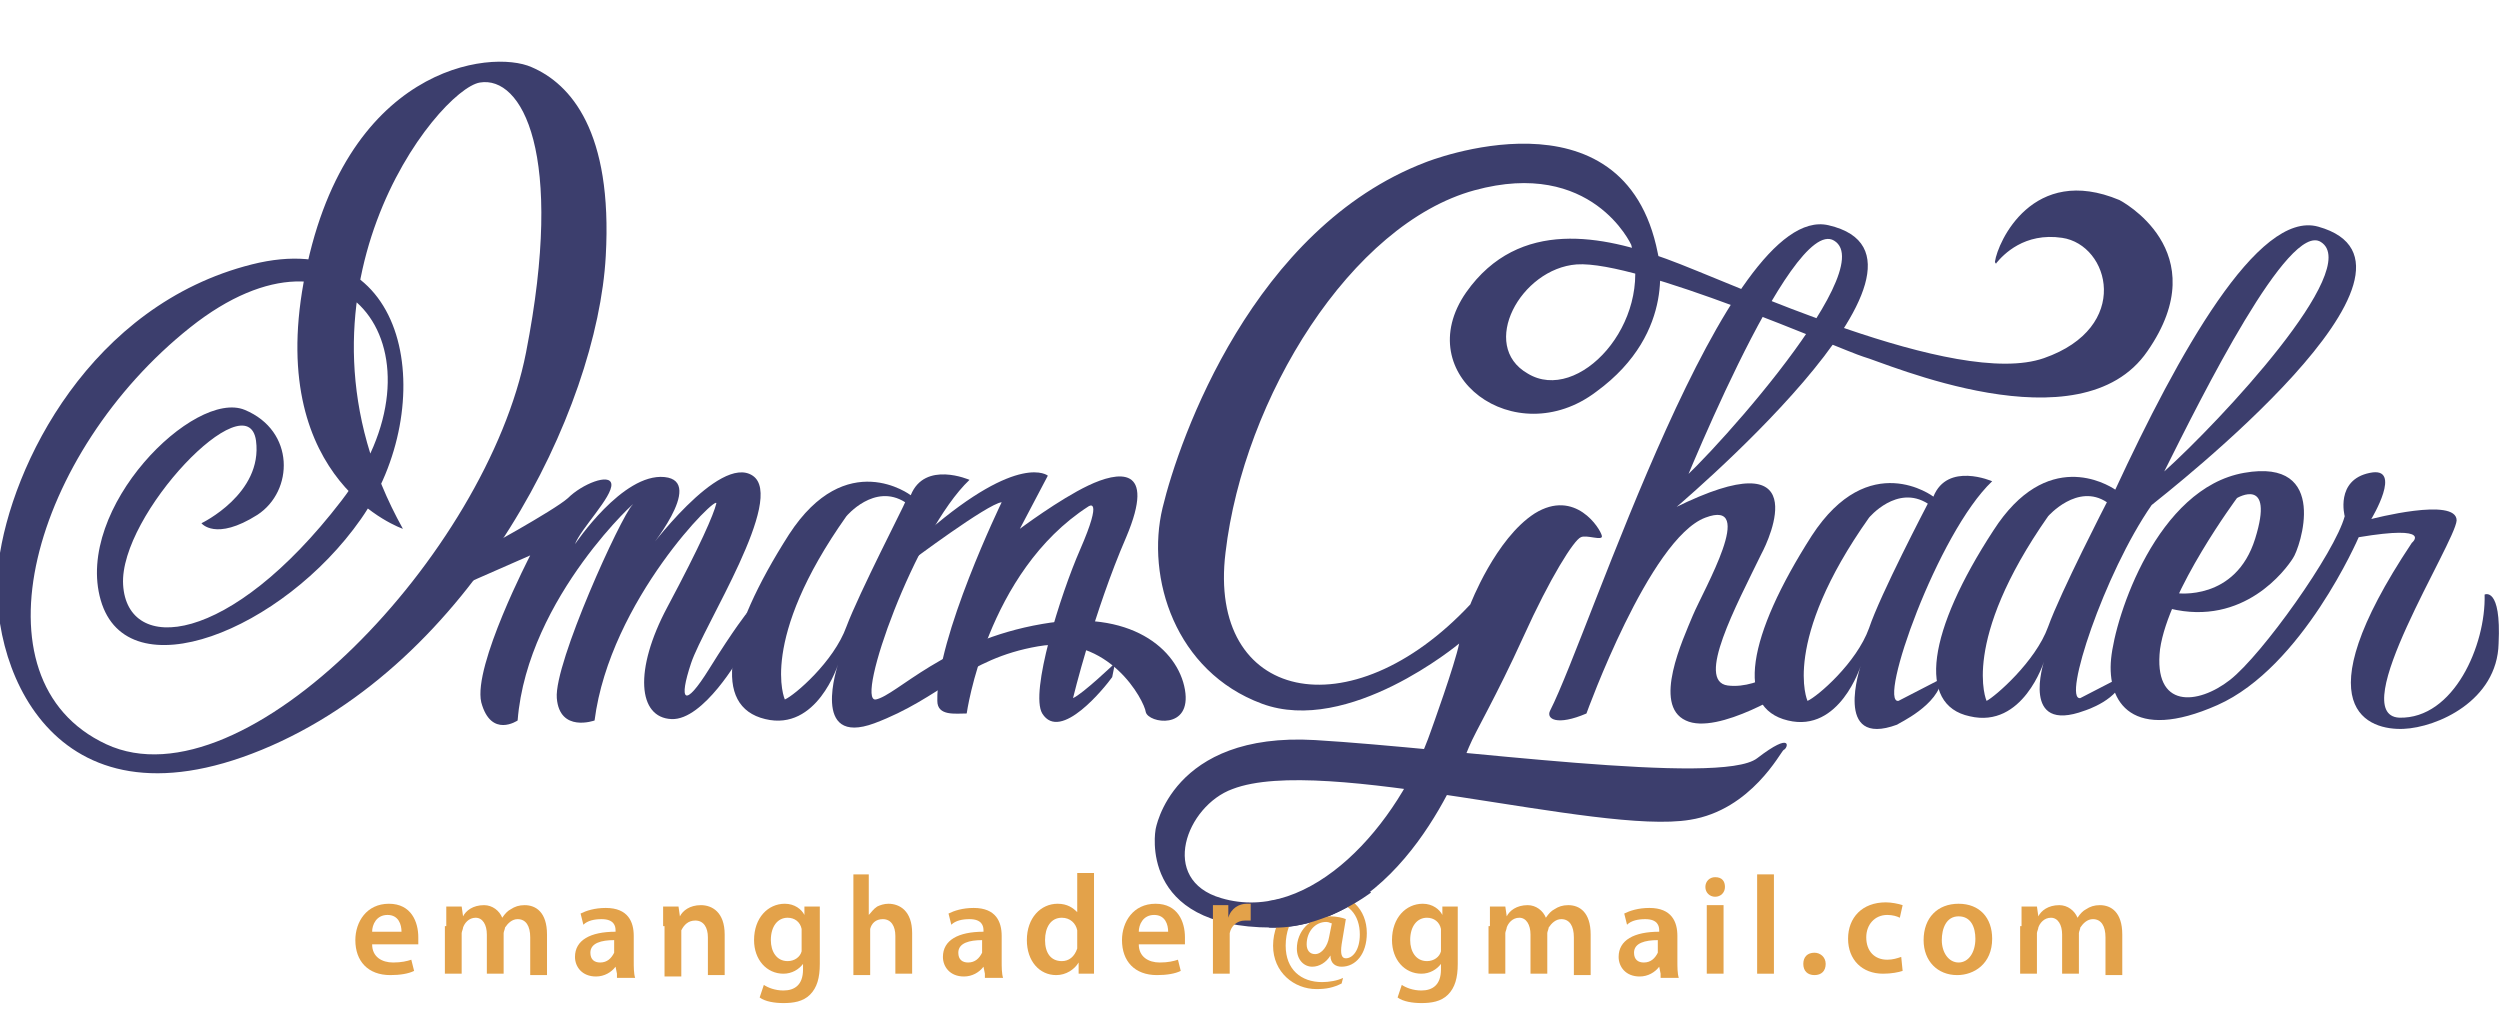
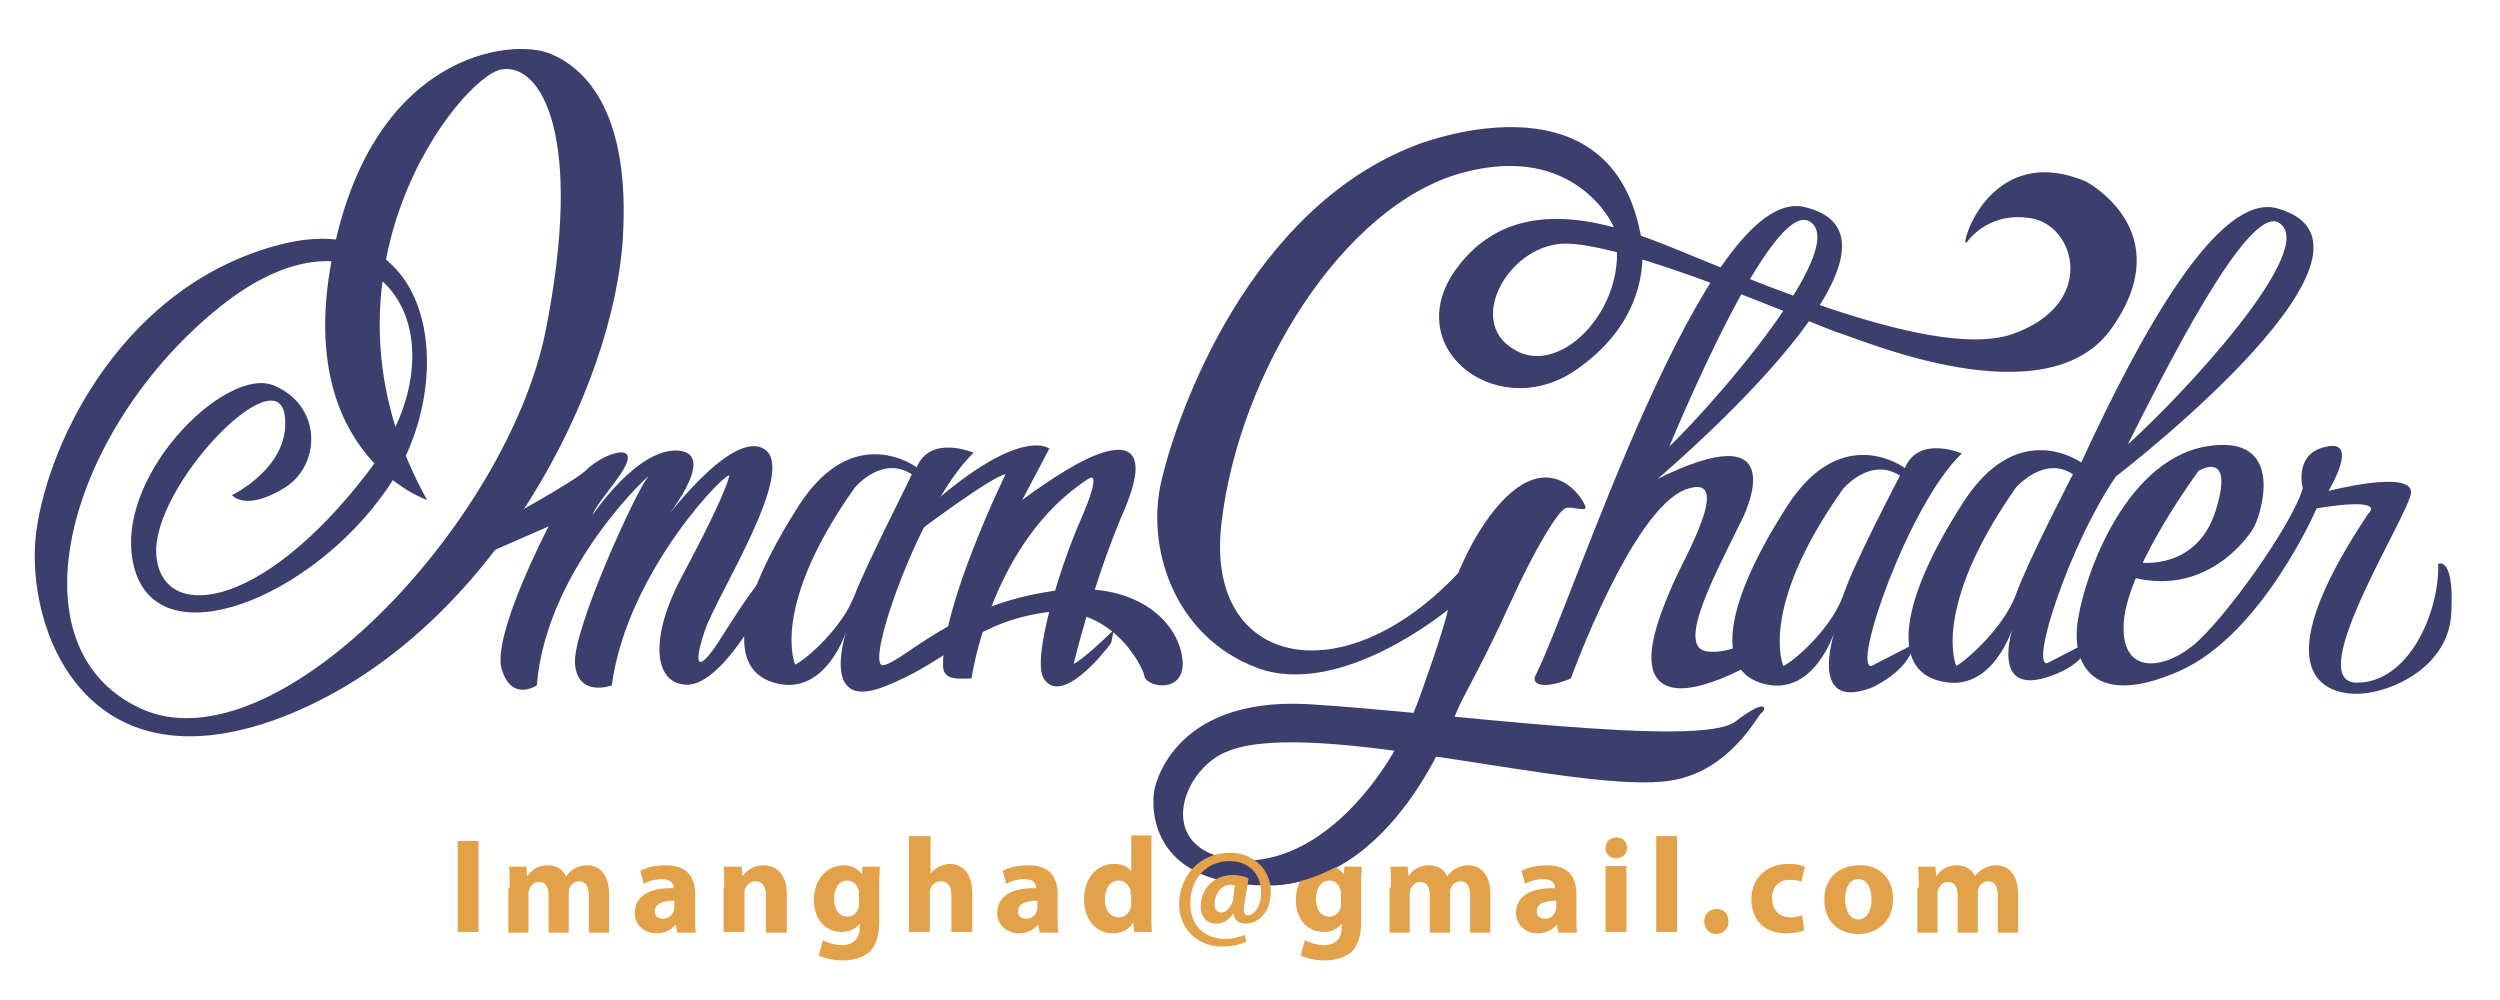
- <svg xmlns="http://www.w3.org/2000/svg" version="1.1" id="Layer_1" x="0px" y="0px" viewBox="19.7 71 178.7 74" enable-background="new 19.7 71 178.7 74" xml:space="preserve">
+ <svg xmlns="http://www.w3.org/2000/svg" version="1.1" id="Layer_1" x="0px" y="0px" viewBox="0 0 360 144" enable-background="new 0 0 360 144" xml:space="preserve">
  <g>
-     <path fill="#3C3E6D" d="M53.8,110.5c0,0,5.5-3,6.5-3.9c1-1,3-1.8,3.1-1c0.1,0.9-2.2,3.2-2.6,4.3c0,0,3.4-5.1,6.4-4.8   c3,0.3-1.3,5.4-1.3,5.4s5.2-7.1,7.6-5.5s-3.5,10.7-4.4,13.4s-0.5,3.3,1.3,0.4s2.7-4,2.7-4l-0.5,3.1c0,0-2.6,4.6-4.9,4.5   c-2.4-0.1-2.7-3.5-0.3-8c2.4-4.5,3.3-6.6,3.5-7.4c0.2-0.8-7.6,6.9-8.7,15.5c0,0-2.5,0.9-2.7-1.6s4.6-13,5.4-13.8   c0.8-0.8-7.5,6.5-8.2,15.4c0,0-1.9,1.3-2.6-1.3c-0.6-2.6,3.5-10.5,3.5-10.5l-4.1,1.8L53.8,110.5z" />
-     <path fill="#3C3E6D" d="M104.4,120.3c-0.5-2.9-3.9-5.8-10.2-4.7c-7,1.2-10.4,5.1-11.9,5.4c-1.5,0.2,2.8-12,6.7-15.7   c0,0-3.2-1.4-4.2,1.1c0,0-4.6-3.5-8.7,2.8c-4.6,7.2-5.5,12.3-1.7,13.2c3.7,0.9,5.2-3.9,5.2-3.9s-2,5.9,2.6,4.2   c4.8-1.8,6.5-4.6,11.7-5.5c5.1-0.9,7.6,3.9,7.7,4.7C101.8,122.7,104.9,123.2,104.4,120.3z M80.2,115.8c-0.9,2.5-3.7,4.9-4.4,5.2   c0,0-1.9-4.2,4.4-13.1c0,0,2-2.4,4.2-1C84.4,107,81.1,113.4,80.2,115.8z" />
-     <path fill="#3C3E6D" d="M158.5,119.5l-3.1,1.6c-1.5,0.2,2.8-12,6.7-15.7c0,0-3.2-1.4-4.2,1.1c0,0-4.6-3.5-8.7,2.8   c-4.6,7.2-5.5,12.3-1.7,13.2c3.7,0.9,5.2-3.9,5.2-3.9s-2,5.9,2.6,4.2C155.4,122.7,158.3,121.4,158.5,119.5z M153.3,115.9   c-0.9,2.5-3.7,4.9-4.4,5.2c0,0-1.9-4.2,4.4-13.1c0,0,2-2.4,4.2-1C157.4,107.2,154.1,113.5,153.3,115.9z" />
-     <path fill="#3C3E6D" d="M86,109c6.6-5.7,8.6-4,8.6-4l-2,3.8c0,0,2.8-2.1,4.9-3.1s4.9-1.5,2.7,3.7c-2.3,5.3-3.8,11.5-3.8,11.5   c0.7-0.3,3-2.5,3-2.5l-0.2,1c-0.5,0.7-3.7,4.7-5,2.6c-0.9-1.5,1.3-8.5,2.7-11.7c1.7-3.9,0.6-3.1,0.6-3.1   c-7.3,4.7-8.7,14.8-8.7,14.8c-0.8,0-2.1,0.2-2.1-0.9c-0.1-4.5,4.6-14.2,4.6-14.2c-1,0.1-6.6,4.3-6.6,4.3L86,109z" />
-     <path fill="#3C3E6D" d="M136.3,88.5c0,0-2.8-6.2-11.2-3.9c-8.8,2.4-16.5,14.8-17.8,25.9c-1.3,10.6,8.9,12.9,17.5,3.7   c0,0,1.8-4.7,4.6-6.5c2.9-1.8,4.7,1.1,4.8,1.6c0.1,0.4-1.1-0.1-1.5,0.1c-0.5,0.2-2.2,2.9-4.1,7.1c-2,4.4-3.4,6.7-3.9,7.9   c-0.4,0.9-4.7,12.9-14.1,12.9c-9.6,0-8.3-7-8.3-7s1.1-7,11.4-6.4c10.1,0.6,29,3.3,31.6,1.3s2.2-0.7,1.9-0.6c-0.2,0.1-2.3,4.3-6.7,5   c-6.6,1.1-26.2-4.7-32.7-2.2c-3.3,1.2-5.3,6.5-0.8,7.8c6.4,1.9,12.7-5.3,15-12c0,0,1.7-4.7,2-6.2c0,0-7.9,6.6-14.1,4.3   c-6.2-2.3-8.3-9-7.1-14c1.2-5,6.5-20,18.8-24.7c0,0,14.2-5.7,16.6,6.5c0,0,1.5,5.6-4.4,9.9c-5.8,4.4-13.4-1.2-9.3-7.1   c3.8-5.4,9.9-4,14.3-2.4c4.7,1.7,20.7,9.3,27,7.1c6.3-2.2,4.7-8.1,1.3-8.6c-2.7-0.4-4.2,1.2-4.7,1.8c0,0.1-0.1,0-0.1-0.1   c0.2-1.4,2.7-7,8.9-4.4c0,0,7,3.6,2,10.8c-4.8,7-18.8,0.8-20.3,0.4c-1.6-0.5-16.1-6.9-20.5-6.6c-4,0.3-7,5.8-3.5,7.8   C132.5,99.9,137.9,94.1,136.3,88.5z" />
-     <path fill="#3C3E6D" d="M48.5,108.8c0,0-9.7-3.3-7.1-17.6c2.8-15.5,13.4-16.7,16.3-15.4c2.8,1.2,5.8,4.6,5.3,13.5   c-0.6,11-9.5,29.1-24.6,35.3c-15.1,6.2-19.7-6.3-18.8-13.4c0.9-7,6.6-18.4,18.1-21.3s13.4,10.2,7.8,18.2s-16.7,12.4-18.6,5.8   s6.7-15.1,10.3-13.6s3.5,5.8,0.9,7.5c-3,1.9-4,0.6-4,0.6s4.4-2.1,3.9-5.9c-0.6-4.3-9.8,5.3-9.5,10.3s7.6,4.4,15.6-6   s0.4-21.3-10.8-12.4s-15.9,25.2-6,29.8s27.2-13.7,30-28S57,76.4,54,76.9S39.2,92.1,48.5,108.8z" />
-     <path fill="#3C3E6D" d="M139,107.7c0,0,21.8-18.2,11.4-20.6c-7.3-1.7-17,29-19.9,34.7c-0.3,0.6,0.5,1.1,2.6,0.2   c0,0,4.5-12.5,8.5-14c3.7-1.4-0.1,5.1-0.9,7c-0.7,1.7-2.9,6.4-0.5,7.5c2.3,1.1,7.6-2.3,7.6-2.3l0.3-2.1c0,0-2.5,2.2-4.9,1.9   c-2.3-0.3,0.6-5.7,2.4-9.4c0.6-1.1,3.9-8.3-6.2-3.3c0,0,8.3-21,11.4-19.1c3.5,2.1-10.3,17.1-11.7,17.8L139,107.7z" />
-     <path fill="#3C3E6D" d="M185.4,87.2c-4.3-1.2-10,9.1-14.5,18.8c-0.6-0.4-4.9-3-8.7,2.9c-4.7,7.2-5.5,12.5-1.7,13.3   c3.8,0.9,5.3-3.9,5.3-3.9s-1.7,5.2,2.9,3.5c0,0,2.6-0.8,2.8-2.5l-3.1,1.6c-1.3,0.2,1.7-8.9,5.1-13.8   C174.6,106.2,195.4,90,185.4,87.2z M185.6,88.3c3,1.9-7.2,12.8-11.2,16.4C177.1,99.3,183.3,86.8,185.6,88.3z M166.1,115.8   c-0.9,2.5-3.8,5-4.4,5.3c0,0-1.9-4.2,4.4-13.2c0,0,2.1-2.4,4.2-1C170.3,106.9,167,113.3,166.1,115.8z" />
-     <path fill="#3C3E6D" d="M175.3,113.4c0,0,4.2,0.6,5.6-3.9c1.4-4.5-1.3-2.9-1.3-2.9s-4.9,6.6-5.5,10.8c-0.5,4.3,2.7,4,5,2.2   c2.3-1.8,7.5-9.1,8.2-11.7c0,0-0.7-2.6,1.8-3.1c2.4-0.5,0.1,3.3,0.1,3.3s6.1-1.6,6.1,0.1c-0.1,1.6-8,13.9-4.1,14.1   c3.9,0.1,6.2-5.2,6.1-8.8c0,0,1.2-0.6,1,3.5c-0.1,4.1-4.4,6-6.8,6.1s-7.4-1.3,0.6-13.3c0,0,1.6-1.3-3.8-0.4c0,0-4,9.3-10.1,12   c-6.1,2.7-7.9-0.2-7.6-3.3c0.3-3.1,3.3-12.2,9.5-13.3s4,5.4,3.5,6.1c-0.5,0.8-3.5,4.9-8.8,3.6L175.3,113.4z" />
+     <path fill="#3C3E6D" d="M71.8,75.3c0,0,10.7-5.8,12.6-7.6c1.9-1.9,5.8-3.5,6-1.9c0.2,1.8-4.3,6.2-5.1,8.4c0,0,6.6-9.9,12.5-9.3   c5.8,0.6-2.5,10.5-2.5,10.5s10.1-13.8,14.8-10.7c4.7,3.1-6.8,20.8-8.6,26.1c-1.8,5.3-1,6.4,2.5,0.8s5.3-7.8,5.3-7.8l-1,6   c0,0-5.1,9-9.5,8.8c-4.7-0.2-5.3-6.8-0.6-15.6c4.7-8.8,6.4-12.8,6.8-14.4S90.3,82,88.1,98.7c0,0-4.9,1.8-5.3-3.1s9-25.3,10.5-26.9   s-14.6,12.6-16,30c0,0-3.7,2.5-5.1-2.5C71,91.1,79,75.8,79,75.8l-8,3.5L71.8,75.3z" />
+     <path fill="#3C3E6D" d="M170.2,94.4c-1-5.6-7.6-11.3-19.8-9.1c-13.6,2.3-20.2,9.9-23.2,10.5c-2.9,0.4,5.4-23.4,13-30.6   c0,0-6.2-2.7-8.2,2.1c0,0-9-6.8-16.9,5.4c-9,14-10.7,23.9-3.3,25.7c7.2,1.8,10.1-7.6,10.1-7.6S118,102.3,127,99   c9.3-3.5,12.6-9,22.8-10.7c9.9-1.8,14.8,7.6,15,9.1C165.2,99.1,171.2,100,170.2,94.4z M123.1,85.6c-1.8,4.9-7.2,9.5-8.6,10.1   c0,0-3.7-8.2,8.6-25.5c0,0,3.9-4.7,8.2-1.9C131.3,68.5,124.9,81,123.1,85.6z" />
+     <path fill="#3C3E6D" d="M275.5,92.8l-6,3.1c-2.9,0.4,5.4-23.4,13-30.6c0,0-6.2-2.7-8.2,2.1c0,0-9-6.8-16.9,5.4   c-9,14-10.7,23.9-3.3,25.7c7.2,1.8,10.1-7.6,10.1-7.6s-3.9,11.5,5.1,8.2C269.5,99.1,275.1,96.5,275.5,92.8z M265.4,85.8   c-1.8,4.9-7.2,9.5-8.6,10.1c0,0-3.7-8.2,8.6-25.5c0,0,3.9-4.7,8.2-1.9C273.4,68.9,266.9,81.2,265.4,85.8z" />
+     <path fill="#3C3E6D" d="M134.4,72.4c12.8-11.1,16.7-7.8,16.7-7.8l-3.9,7.4c0,0,5.4-4.1,9.5-6s9.5-2.9,5.3,7.2   c-4.5,10.3-7.4,22.4-7.4,22.4c1.4-0.6,5.8-4.9,5.8-4.9l-0.4,1.9c-1,1.4-7.2,9.1-9.7,5.1c-1.8-2.9,2.5-16.5,5.3-22.8   c3.3-7.6,1.2-6,1.2-6c-14.2,9.1-16.9,28.8-16.9,28.8c-1.6,0-4.1,0.4-4.1-1.8c-0.2-8.8,9-27.6,9-27.6c-1.9,0.2-12.8,8.4-12.8,8.4   L134.4,72.4z" />
+     <path fill="#3C3E6D" d="M232.3,32.5c0,0-5.4-12.1-21.8-7.6c-17.1,4.7-32.1,28.8-34.6,50.4c-2.5,20.6,17.3,25.1,34.1,7.2   c0,0,3.5-9.1,9-12.6c5.6-3.5,9.1,2.1,9.3,3.1c0.2,0.8-2.1-0.2-2.9,0.2c-1,0.4-4.3,5.6-8,13.8c-3.9,8.6-6.6,13-7.6,15.4   c-0.8,1.8-9.1,25.1-27.4,25.1c-18.7,0-16.2-13.6-16.2-13.6s2.1-13.6,22.2-12.5c19.7,1.2,56.4,6.4,61.5,2.5c5.1-3.9,4.3-1.4,3.7-1.2   c-0.4,0.2-4.5,8.4-13,9.7c-12.8,2.1-51-9.1-63.6-4.3c-6.4,2.3-10.3,12.6-1.6,15.2c12.5,3.7,24.7-10.3,29.2-23.4   c0,0,3.3-9.1,3.9-12.1c0,0-15.4,12.8-27.4,8.4C169,91.7,164.9,78.7,167.3,69c2.3-9.7,12.6-38.9,36.6-48.1c0,0,27.6-11.1,32.3,12.6   c0,0,2.9,10.9-8.6,19.3c-11.3,8.6-26.1-2.3-18.1-13.8c7.4-10.5,19.3-7.8,27.8-4.7c9.1,3.3,40.3,18.1,52.5,13.8   c12.3-4.3,9.1-15.8,2.5-16.7c-5.3-0.8-8.2,2.3-9.1,3.5c0,0.2-0.2,0-0.2-0.2c0.4-2.7,5.3-13.6,17.3-8.6c0,0,13.6,7,3.9,21   c-9.3,13.6-36.6,1.6-39.5,0.8c-3.1-1-31.3-13.4-39.9-12.8c-7.8,0.6-13.6,11.3-6.8,15.2C224.9,54.7,235.4,43.4,232.3,32.5z" />
+     <path fill="#3C3E6D" d="M61.5,72c0,0-18.9-6.4-13.8-34.2c5.4-30.2,26.1-32.5,31.7-30c5.4,2.3,11.3,9,10.3,26.3   c-1.2,21.4-18.5,56.6-47.9,68.7c-29.4,12-38.3-12.3-36.6-26.1C7,63.1,18.1,40.9,40.4,35.2S66.5,55,55.6,70.6S23.1,94.8,19.4,82   s13-29.4,20-26.5s6.8,11.3,1.8,14.6c-5.8,3.7-7.8,1.2-7.8,1.2S42,67.2,41,59.8c-1.2-8.4-19.1,10.3-18.5,20s14.8,8.6,30.4-11.7   s0.8-41.4-21-24.1s-31,49-11.7,58s52.9-26.7,58.4-54.5S78,9,72.2,10S43.4,39.5,61.5,72z" />
+     <path fill="#3C3E6D" d="M237.6,69.9c0,0,42.4-35.4,22.2-40.1c-14.2-3.3-33.1,56.4-38.7,67.5c-0.6,1.2,1,2.1,5.1,0.4   c0,0,8.8-24.3,16.5-27.2c7.2-2.7-0.2,9.9-1.8,13.6c-1.4,3.3-5.6,12.5-1,14.6c4.5,2.1,14.8-4.5,14.8-4.5l0.6-4.1   c0,0-4.9,4.3-9.5,3.7c-4.5-0.6,1.2-11.1,4.7-18.3c1.2-2.1,7.6-16.2-12.1-6.4c0,0,16.2-40.9,22.2-37.2c6.8,4.1-20,33.3-22.8,34.6   L237.6,69.9z" />
+     <path fill="#3C3E6D" d="M327.9,30c-8.4-2.3-19.5,17.7-28.2,36.6c-1.2-0.8-9.5-5.8-16.9,5.6c-9.1,14-10.7,24.3-3.3,25.9   c7.4,1.8,10.3-7.6,10.3-7.6s-3.3,10.1,5.6,6.8c0,0,5.1-1.6,5.4-4.9l-6,3.1c-2.5,0.4,3.3-17.3,9.9-26.9   C306.8,67,347.3,35.4,327.9,30z M328.2,32.1c5.8,3.7-14,24.9-21.8,31.9C311.7,53.5,323.8,29.2,328.2,32.1z M290.3,85.6   c-1.8,4.9-7.4,9.7-8.6,10.3c0,0-3.7-8.2,8.6-25.7c0,0,4.1-4.7,8.2-1.9C298.5,68.3,292,80.8,290.3,85.6z" />
+     <path fill="#3C3E6D" d="M308.2,81c0,0,8.2,1.2,10.9-7.6c2.7-8.8-2.5-5.6-2.5-5.6s-9.5,12.8-10.7,21c-1,8.4,5.3,7.8,9.7,4.3   c4.5-3.5,14.6-17.7,16-22.8c0,0-1.4-5.1,3.5-6c4.7-1,0.2,6.4,0.2,6.4s11.9-3.1,11.9,0.2c-0.2,3.1-15.6,27-8,27.4   c7.6,0.2,12.1-10.1,11.9-17.1c0,0,2.3-1.2,1.9,6.8c-0.2,8-8.6,11.7-13.2,11.9c-4.7,0.2-14.4-2.5,1.2-25.9c0,0,3.1-2.5-7.4-0.8   c0,0-7.8,18.1-19.7,23.4c-11.9,5.3-15.4-0.4-14.8-6.4s6.4-23.7,18.5-25.9c12.1-2.1,7.8,10.5,6.8,11.9c-1,1.6-6.8,9.5-17.1,7   L308.2,81z" />
  </g>
-   <g>
-     <path fill="#E3A24A" d="M46.3,138.5c0,0.9,0.7,1.3,1.5,1.3c0.6,0,1-0.1,1.3-0.2l0.2,0.8c-0.4,0.2-1,0.3-1.7,0.3   c-1.6,0-2.5-1-2.5-2.5c0-1.3,0.8-2.6,2.4-2.6c1.6,0,2.1,1.3,2.1,2.4c0,0.2,0,0.4,0,0.5H46.3z M48.4,137.6c0-0.5-0.2-1.2-1-1.2   c-0.8,0-1.1,0.7-1.1,1.2H48.4z" />
-     <path fill="#E3A24A" d="M51.6,137.2c0-0.6,0-1,0-1.4h1.1l0.1,0.7h0c0.2-0.4,0.7-0.8,1.5-0.8c0.6,0,1.1,0.4,1.3,0.9h0   c0.2-0.3,0.4-0.5,0.6-0.6c0.3-0.2,0.6-0.3,1-0.3c0.8,0,1.6,0.5,1.6,2.1v2.9h-1.2v-2.7c0-0.8-0.3-1.3-0.9-1.3   c-0.4,0-0.7,0.3-0.9,0.6c0,0.1-0.1,0.3-0.1,0.4v2.9h-1.2v-2.8c0-0.7-0.3-1.2-0.8-1.2c-0.5,0-0.8,0.4-0.9,0.7c0,0.1-0.1,0.3-0.1,0.4   v2.9h-1.2V137.2z" />
-     <path fill="#E3A24A" d="M63.8,140.6l-0.1-0.5h0c-0.3,0.4-0.8,0.7-1.4,0.7c-1,0-1.5-0.7-1.5-1.4c0-1.2,1.1-1.8,2.9-1.8v-0.1   c0-0.3-0.1-0.8-1-0.8c-0.5,0-1,0.1-1.3,0.4l-0.2-0.8c0.4-0.2,1-0.4,1.8-0.4c1.6,0,2,1,2,2v1.8c0,0.4,0,0.9,0.1,1.2H63.8z    M63.6,138.2c-0.9,0-1.7,0.2-1.7,0.9c0,0.5,0.3,0.7,0.7,0.7c0.5,0,0.8-0.3,1-0.7c0-0.1,0-0.2,0-0.3V138.2z" />
-     <path fill="#E3A24A" d="M67.1,137.2c0-0.6,0-1,0-1.4h1.1l0.1,0.7h0c0.2-0.4,0.7-0.8,1.5-0.8c0.8,0,1.7,0.5,1.7,2.1v2.9h-1.2v-2.7   c0-0.7-0.3-1.2-0.9-1.2c-0.5,0-0.8,0.3-1,0.7c0,0.1,0,0.3,0,0.4v2.9h-1.2V137.2z" />
-     <path fill="#E3A24A" d="M78.3,135.7c0,0.3,0,0.7,0,1.4v2.8c0,1-0.2,1.7-0.7,2.2c-0.5,0.5-1.2,0.6-1.9,0.6c-0.6,0-1.3-0.1-1.7-0.4   l0.3-0.9c0.3,0.2,0.8,0.4,1.4,0.4c0.8,0,1.4-0.4,1.4-1.5v-0.4h0c-0.3,0.4-0.8,0.7-1.4,0.7c-1.2,0-2.1-1-2.1-2.4   c0-1.6,1-2.6,2.2-2.6c0.7,0,1.2,0.4,1.4,0.8h0l0-0.6H78.3z M77,137.7c0-0.1,0-0.2,0-0.3c-0.1-0.5-0.5-0.8-1-0.8   c-0.7,0-1.2,0.6-1.2,1.6c0,0.8,0.4,1.5,1.2,1.5c0.5,0,0.9-0.3,1-0.7c0-0.1,0-0.3,0-0.4V137.7z" />
-     <path fill="#E3A24A" d="M80.6,133.5h1.2v2.9h0c0.2-0.2,0.3-0.4,0.6-0.6c0.2-0.1,0.5-0.2,0.8-0.2c0.8,0,1.7,0.5,1.7,2.1v2.9h-1.2   v-2.7c0-0.7-0.3-1.2-0.9-1.2c-0.5,0-0.8,0.3-0.9,0.7c0,0.1,0,0.2,0,0.4v2.9h-1.2V133.5z" />
-     <path fill="#E3A24A" d="M90.1,140.6l-0.1-0.5h0c-0.3,0.4-0.8,0.7-1.4,0.7c-1,0-1.5-0.7-1.5-1.4c0-1.2,1.1-1.8,2.9-1.8v-0.1   c0-0.3-0.1-0.8-1-0.8c-0.5,0-1,0.1-1.3,0.4l-0.2-0.8c0.4-0.2,1-0.4,1.8-0.4c1.6,0,2,1,2,2v1.8c0,0.4,0,0.9,0.1,1.2H90.1z    M89.9,138.2c-0.9,0-1.7,0.2-1.7,0.9c0,0.5,0.3,0.7,0.7,0.7c0.5,0,0.8-0.3,1-0.7c0-0.1,0-0.2,0-0.3V138.2z" />
-     <path fill="#E3A24A" d="M97.9,133.5v5.7c0,0.5,0,1,0,1.4h-1.1l0-0.8h0c-0.3,0.5-0.9,0.9-1.6,0.9c-1.2,0-2.1-1-2.1-2.5   c0-1.6,1-2.6,2.2-2.6c0.7,0,1.1,0.3,1.4,0.6h0v-2.8H97.9z M96.7,137.8c0-0.1,0-0.2,0-0.3c-0.1-0.5-0.5-0.9-1.1-0.9   c-0.8,0-1.2,0.7-1.2,1.6c0,0.9,0.4,1.5,1.2,1.5c0.5,0,0.9-0.3,1.1-0.9c0-0.1,0-0.2,0-0.4V137.8z" />
-     <path fill="#E3A24A" d="M101.1,138.5c0,0.9,0.7,1.3,1.5,1.3c0.6,0,1-0.1,1.3-0.2l0.2,0.8c-0.4,0.2-1,0.3-1.7,0.3   c-1.6,0-2.5-1-2.5-2.5c0-1.3,0.8-2.6,2.4-2.6c1.6,0,2.1,1.3,2.1,2.4c0,0.2,0,0.4,0,0.5H101.1z M103.2,137.6c0-0.5-0.2-1.2-1-1.2   c-0.8,0-1.1,0.7-1.1,1.2H103.2z" />
-     <path fill="#E3A24A" d="M106.4,137.3c0-0.7,0-1.1,0-1.6h1.1l0,0.9h0c0.2-0.7,0.8-1,1.3-1c0.1,0,0.2,0,0.3,0v1.2c-0.1,0-0.2,0-0.4,0   c-0.6,0-1,0.4-1.1,0.9c0,0.1,0,0.2,0,0.4v2.5h-1.2V137.3z" />
-     <path fill="#E3A24A" d="M115.6,141.3c-0.6,0.3-1.1,0.4-1.8,0.4c-1.6,0-3.1-1.2-3.1-3.1c0-2,1.5-3.8,3.7-3.8c1.8,0,3,1.2,3,2.9   c0,1.5-0.8,2.4-1.8,2.4c-0.4,0-0.8-0.2-0.8-0.8h0c-0.3,0.5-0.8,0.8-1.3,0.8c-0.6,0-1.1-0.5-1.1-1.3c0-1.2,0.9-2.3,2.4-2.3   c0.4,0,0.9,0.1,1.1,0.2l-0.3,1.8c-0.1,0.7,0,1,0.3,1c0.5,0,1-0.6,1-1.7c0-1.4-0.8-2.4-2.4-2.4c-1.6,0-2.9,1.2-2.9,3.2   c0,1.7,1.1,2.6,2.6,2.6c0.5,0,1.1-0.1,1.5-0.3L115.6,141.3z M114.9,137c-0.1,0-0.2-0.1-0.4-0.1c-0.8,0-1.4,0.7-1.4,1.6   c0,0.4,0.2,0.7,0.6,0.7c0.5,0,0.9-0.6,1-1.2L114.9,137z" />
-     <path fill="#E3A24A" d="M123.9,135.7c0,0.3,0,0.7,0,1.4v2.8c0,1-0.2,1.7-0.7,2.2c-0.5,0.5-1.2,0.6-1.9,0.6c-0.6,0-1.3-0.1-1.7-0.4   l0.3-0.9c0.3,0.2,0.8,0.4,1.4,0.4c0.8,0,1.4-0.4,1.4-1.5v-0.4h0c-0.3,0.4-0.8,0.7-1.4,0.7c-1.2,0-2.1-1-2.1-2.4   c0-1.6,1-2.6,2.2-2.6c0.7,0,1.2,0.4,1.4,0.8h0l0-0.6H123.9z M122.7,137.7c0-0.1,0-0.2,0-0.3c-0.1-0.5-0.5-0.8-1-0.8   c-0.7,0-1.2,0.6-1.2,1.6c0,0.8,0.4,1.5,1.2,1.5c0.5,0,0.9-0.3,1-0.7c0-0.1,0-0.3,0-0.4V137.7z" />
-     <path fill="#E3A24A" d="M126.2,137.2c0-0.6,0-1,0-1.4h1.1l0.1,0.7h0c0.2-0.4,0.7-0.8,1.5-0.8c0.6,0,1.1,0.4,1.3,0.9h0   c0.2-0.3,0.4-0.5,0.6-0.6c0.3-0.2,0.6-0.3,1-0.3c0.8,0,1.6,0.5,1.6,2.1v2.9h-1.2v-2.7c0-0.8-0.3-1.3-0.9-1.3   c-0.4,0-0.7,0.3-0.9,0.6c0,0.1-0.1,0.3-0.1,0.4v2.9h-1.2v-2.8c0-0.7-0.3-1.2-0.8-1.2c-0.5,0-0.8,0.4-0.9,0.7c0,0.1-0.1,0.3-0.1,0.4   v2.9h-1.2V137.2z" />
-     <path fill="#E3A24A" d="M138.4,140.6l-0.1-0.5h0c-0.3,0.4-0.8,0.7-1.4,0.7c-1,0-1.5-0.7-1.5-1.4c0-1.2,1.1-1.8,2.9-1.8v-0.1   c0-0.3-0.1-0.8-1-0.8c-0.5,0-1,0.1-1.3,0.4l-0.2-0.8c0.4-0.2,1-0.4,1.8-0.4c1.6,0,2,1,2,2v1.8c0,0.4,0,0.9,0.1,1.2H138.4z    M138.2,138.2c-0.9,0-1.7,0.2-1.7,0.9c0,0.5,0.3,0.7,0.7,0.7c0.5,0,0.8-0.3,1-0.7c0-0.1,0-0.2,0-0.3V138.2z" />
-     <path fill="#E3A24A" d="M143,134.4c0,0.4-0.3,0.7-0.7,0.7c-0.4,0-0.7-0.3-0.7-0.7c0-0.4,0.3-0.7,0.7-0.7   C142.8,133.7,143,134,143,134.4z M141.7,140.6v-4.9h1.2v4.9H141.7z" />
-     <path fill="#E3A24A" d="M145.3,133.5h1.2v7.1h-1.2V133.5z" />
-     <path fill="#E3A24A" d="M148.6,139.9c0-0.5,0.3-0.8,0.8-0.8c0.4,0,0.8,0.3,0.8,0.8c0,0.5-0.3,0.8-0.8,0.8   C148.9,140.7,148.6,140.4,148.6,139.9z" />
-     <path fill="#E3A24A" d="M155.7,140.4c-0.3,0.1-0.8,0.2-1.4,0.2c-1.5,0-2.5-1-2.5-2.5c0-1.5,1-2.6,2.7-2.6c0.4,0,0.9,0.1,1.2,0.2   l-0.2,0.9c-0.2-0.1-0.5-0.2-0.9-0.2c-0.9,0-1.5,0.7-1.5,1.6c0,1,0.6,1.6,1.5,1.6c0.4,0,0.7-0.1,1-0.2L155.7,140.4z" />
-     <path fill="#E3A24A" d="M162.1,138.1c0,1.8-1.3,2.6-2.5,2.6c-1.4,0-2.4-1-2.4-2.5c0-1.6,1-2.6,2.5-2.6   C161.2,135.6,162.1,136.6,162.1,138.1z M158.5,138.2c0,0.9,0.5,1.6,1.2,1.6c0.7,0,1.2-0.7,1.2-1.7c0-0.8-0.3-1.6-1.2-1.6   C158.8,136.5,158.5,137.4,158.5,138.2z" />
-     <path fill="#E3A24A" d="M164.2,137.2c0-0.6,0-1,0-1.4h1.1l0.1,0.7h0c0.2-0.4,0.7-0.8,1.5-0.8c0.6,0,1.1,0.4,1.3,0.9h0   c0.2-0.3,0.4-0.5,0.6-0.6c0.3-0.2,0.6-0.3,1-0.3c0.8,0,1.6,0.5,1.6,2.1v2.9h-1.2v-2.7c0-0.8-0.3-1.3-0.9-1.3   c-0.4,0-0.7,0.3-0.9,0.6c0,0.1-0.1,0.3-0.1,0.4v2.9h-1.2v-2.8c0-0.7-0.3-1.2-0.8-1.2c-0.5,0-0.8,0.4-0.9,0.7c0,0.1-0.1,0.3-0.1,0.4   v2.9h-1.2V137.2z" />
+   <g enable-background="new    ">
+     <path fill="#E3A24A" d="M68.9,121.1v13.1h-3v-13.1H68.9z" />
+     <path fill="#E3A24A" d="M73.4,127.8c0-1.2,0-2.2-0.1-3h2.5l0.1,1.3H76c0.4-0.6,1.2-1.5,2.9-1.5c1.2,0,2.2,0.6,2.6,1.6h0   c0.4-0.5,0.8-0.9,1.2-1.1c0.5-0.3,1.1-0.5,1.8-0.5c1.8,0,3.2,1.3,3.2,4.1v5.6h-2.9v-5.2c0-1.4-0.4-2.2-1.4-2.2   c-0.7,0-1.2,0.5-1.4,1c-0.1,0.2-0.1,0.5-0.1,0.8v5.6h-2.9v-5.3c0-1.2-0.4-2-1.4-2c-0.8,0-1.2,0.6-1.4,1.1c-0.1,0.2-0.1,0.5-0.1,0.7   v5.5h-2.9V127.8z" />
+     <path fill="#E3A24A" d="M97.5,134.2l-0.2-1h-0.1c-0.6,0.8-1.6,1.2-2.7,1.2c-1.9,0-3.1-1.4-3.1-2.9c0-2.5,2.2-3.7,5.6-3.6v-0.1   c0-0.5-0.3-1.2-1.7-1.2c-1,0-2,0.3-2.6,0.7l-0.5-1.9c0.7-0.4,2-0.8,3.7-0.8c3.2,0,4.2,1.9,4.2,4.1v3.3c0,0.9,0,1.8,0.1,2.3H97.5z    M97.1,129.7c-1.6,0-2.8,0.4-2.8,1.5c0,0.8,0.5,1.1,1.2,1.1c0.7,0,1.3-0.5,1.5-1.1c0-0.2,0.1-0.3,0.1-0.5V129.7z" />
+     <path fill="#E3A24A" d="M104.3,127.8c0-1.2,0-2.2-0.1-3h2.6l0.1,1.3h0.1c0.4-0.6,1.4-1.5,2.9-1.5c1.9,0,3.4,1.3,3.4,4.1v5.6h-3V129   c0-1.2-0.4-2.1-1.5-2.1c-0.8,0-1.3,0.6-1.5,1.1c-0.1,0.2-0.1,0.5-0.1,0.7v5.5h-3V127.8z" />
+     <path fill="#E3A24A" d="M126.7,124.7c0,0.6-0.1,1.4-0.1,2.8v5.3c0,1.8-0.4,3.3-1.4,4.3c-1.1,0.9-2.5,1.2-3.9,1.2   c-1.2,0-2.6-0.3-3.4-0.7l0.6-2.2c0.6,0.3,1.7,0.7,2.8,0.7c1.4,0,2.5-0.8,2.5-2.5v-0.6h0c-0.6,0.8-1.5,1.2-2.6,1.2   c-2.4,0-4-1.9-4-4.6c0-3.1,2-5,4.3-5c1.3,0,2.1,0.6,2.6,1.3h0l0.1-1.1H126.7z M123.7,128.6c0-0.2,0-0.4-0.1-0.5   c-0.2-0.8-0.8-1.3-1.6-1.3c-1.1,0-1.9,1-1.9,2.7c0,1.4,0.7,2.5,1.9,2.5c0.8,0,1.4-0.5,1.6-1.2c0.1-0.2,0.1-0.5,0.1-0.8V128.6z" />
+     <path fill="#E3A24A" d="M131,120.4h3v5.4h0c0.3-0.4,0.7-0.7,1.2-1c0.4-0.2,1-0.4,1.5-0.4c1.9,0,3.3,1.3,3.3,4.2v5.6h-3V129   c0-1.2-0.4-2.1-1.5-2.1c-0.8,0-1.3,0.5-1.5,1c-0.1,0.2-0.1,0.4-0.1,0.7v5.6h-3V120.4z" />
+     <path fill="#E3A24A" d="M149.7,134.2l-0.2-1h-0.1c-0.6,0.8-1.6,1.2-2.7,1.2c-1.9,0-3.1-1.4-3.1-2.9c0-2.5,2.2-3.7,5.6-3.6v-0.1   c0-0.5-0.3-1.2-1.7-1.2c-1,0-2,0.3-2.6,0.7l-0.5-1.9c0.7-0.4,2-0.8,3.7-0.8c3.2,0,4.2,1.9,4.2,4.1v3.3c0,0.9,0,1.8,0.1,2.3H149.7z    M149.4,129.7c-1.6,0-2.8,0.4-2.8,1.5c0,0.8,0.5,1.1,1.2,1.1c0.7,0,1.3-0.5,1.5-1.1c0-0.2,0.1-0.3,0.1-0.5V129.7z" />
+     <path fill="#E3A24A" d="M165.8,120.4v11c0,1.1,0,2.2,0.1,2.8h-2.6l-0.1-1.4h0c-0.6,1.1-1.8,1.6-3,1.6c-2.3,0-4.1-1.9-4.1-4.9   c0-3.2,2-5.1,4.3-5.1c1.2,0,2.1,0.4,2.5,1.1h0v-5.2H165.8z M162.8,128.8c0-0.2,0-0.4,0-0.5c-0.2-0.8-0.8-1.5-1.7-1.5   c-1.3,0-2,1.2-2,2.7c0,1.6,0.8,2.6,2,2.6c0.9,0,1.5-0.6,1.7-1.4c0.1-0.2,0.1-0.4,0.1-0.7V128.8z" />
+     <path fill="#E3A24A" d="M179.5,135.6c-1.2,0.5-2.2,0.7-3.6,0.7c-3.2,0-6.1-2.3-6.1-6.1c0-4,2.9-7.4,7.3-7.4c3.4,0,5.9,2.4,5.9,5.6   c0,2.8-1.6,4.6-3.7,4.6c-0.9,0-1.6-0.5-1.7-1.5h0c-0.6,1-1.5,1.5-2.5,1.5c-1.3,0-2.2-0.9-2.2-2.5c0-2.4,1.8-4.5,4.6-4.5   c0.9,0,1.8,0.2,2.3,0.5l-0.6,3.6c-0.2,1.1-0.1,1.7,0.5,1.7c0.8,0,1.9-1.1,1.9-3.3c0-2.5-1.6-4.5-4.6-4.5c-3,0-5.6,2.3-5.6,6.1   c0,3.2,2.1,5.1,5,5.1c1,0,2-0.2,2.8-0.6L179.5,135.6z M177.8,127.5c-0.2,0-0.4-0.1-0.6-0.1c-1.3,0-2.3,1.3-2.3,2.8   c0,0.7,0.3,1.2,1,1.2c0.7,0,1.5-0.9,1.7-2L177.8,127.5z" />
+     <path fill="#E3A24A" d="M196.1,124.7c0,0.6-0.1,1.4-0.1,2.8v5.3c0,1.8-0.4,3.3-1.4,4.3c-1.1,0.9-2.5,1.2-3.9,1.2   c-1.2,0-2.6-0.3-3.4-0.7l0.6-2.2c0.6,0.3,1.7,0.7,2.8,0.7c1.4,0,2.5-0.8,2.5-2.5v-0.6h0c-0.6,0.8-1.5,1.2-2.6,1.2   c-2.4,0-4-1.9-4-4.6c0-3.1,2-5,4.3-5c1.3,0,2.1,0.6,2.6,1.3h0l0.1-1.1H196.1z M193.1,128.6c0-0.2,0-0.4-0.1-0.5   c-0.2-0.8-0.8-1.3-1.6-1.3c-1.1,0-1.9,1-1.9,2.7c0,1.4,0.7,2.5,1.9,2.5c0.8,0,1.4-0.5,1.6-1.2c0.1-0.2,0.1-0.5,0.1-0.8V128.6z" />
+     <path fill="#E3A24A" d="M200.3,127.8c0-1.2,0-2.2-0.1-3h2.5l0.1,1.3h0.1c0.4-0.6,1.2-1.5,2.9-1.5c1.2,0,2.2,0.6,2.6,1.6h0   c0.3-0.5,0.8-0.9,1.2-1.1c0.5-0.3,1.1-0.5,1.8-0.5c1.8,0,3.2,1.3,3.2,4.1v5.6h-2.9v-5.2c0-1.4-0.4-2.2-1.4-2.2   c-0.7,0-1.2,0.5-1.4,1c-0.1,0.2-0.1,0.5-0.1,0.8v5.6h-2.9v-5.3c0-1.2-0.4-2-1.4-2c-0.8,0-1.2,0.6-1.4,1.1c-0.1,0.2-0.1,0.5-0.1,0.7   v5.5h-2.9V127.8z" />
+     <path fill="#E3A24A" d="M224.4,134.2l-0.2-1h-0.1c-0.6,0.8-1.6,1.2-2.7,1.2c-1.9,0-3.1-1.4-3.1-2.9c0-2.5,2.2-3.7,5.6-3.6v-0.1   c0-0.5-0.3-1.2-1.7-1.2c-1,0-2,0.3-2.6,0.7l-0.5-1.9c0.7-0.4,2-0.8,3.7-0.8c3.2,0,4.2,1.9,4.2,4.1v3.3c0,0.9,0,1.8,0.1,2.3H224.4z    M224.1,129.7c-1.6,0-2.8,0.4-2.8,1.5c0,0.8,0.5,1.1,1.2,1.1c0.7,0,1.3-0.5,1.5-1.1c0-0.2,0.1-0.3,0.1-0.5V129.7z" />
+     <path fill="#E3A24A" d="M234.3,122.1c0,0.8-0.6,1.5-1.6,1.5c-0.9,0-1.6-0.7-1.5-1.5c0-0.9,0.6-1.5,1.6-1.5   C233.7,120.6,234.3,121.2,234.3,122.1z M231.2,134.2v-9.5h3v9.5H231.2z" />
+     <path fill="#E3A24A" d="M238.5,120.4h3v13.8h-3V120.4z" />
+     <path fill="#E3A24A" d="M245.4,132.7c0-1,0.7-1.8,1.8-1.8s1.7,0.7,1.7,1.8c0,1-0.7,1.8-1.8,1.8   C246.2,134.5,245.4,133.7,245.4,132.7z" />
+     <path fill="#E3A24A" d="M259.8,134c-0.5,0.2-1.5,0.4-2.6,0.4c-3.1,0-5-1.9-5-4.9c0-2.8,1.9-5.1,5.4-5.1c0.8,0,1.6,0.1,2.3,0.4   l-0.5,2.2c-0.3-0.2-0.9-0.3-1.7-0.3c-1.6,0-2.6,1.1-2.5,2.7c0,1.8,1.2,2.7,2.6,2.7c0.7,0,1.2-0.1,1.7-0.3L259.8,134z" />
+     <path fill="#E3A24A" d="M272.6,129.4c0,3.5-2.5,5.1-5,5.1c-2.8,0-4.9-1.8-4.9-4.9c0-3.1,2-5,5.1-5   C270.6,124.5,272.6,126.5,272.6,129.4z M265.7,129.5c0,1.6,0.7,2.9,1.9,2.9c1.1,0,1.9-1.1,1.9-2.9c0-1.4-0.5-2.9-1.9-2.9   C266.2,126.6,265.7,128.1,265.7,129.5z" />
+     <path fill="#E3A24A" d="M276.3,127.8c0-1.2,0-2.2-0.1-3h2.5l0.1,1.3h0.1c0.4-0.6,1.2-1.5,2.9-1.5c1.2,0,2.2,0.6,2.6,1.6h0   c0.3-0.5,0.8-0.9,1.2-1.1c0.5-0.3,1.1-0.5,1.8-0.5c1.8,0,3.2,1.3,3.2,4.1v5.6h-2.9v-5.2c0-1.4-0.4-2.2-1.4-2.2   c-0.7,0-1.2,0.5-1.4,1c-0.1,0.2-0.1,0.5-0.1,0.8v5.6h-2.9v-5.3c0-1.2-0.4-2-1.4-2c-0.8,0-1.2,0.6-1.4,1.1c-0.1,0.2-0.1,0.5-0.1,0.7   v5.5h-2.9V127.8z" />
  </g>
-   <text transform="matrix(1 0 0 1 50.1029 203.5958)" fill="#E3A24A" font-family="'MyriadPro-Semibold'" font-size="10">emanghader@gmail.com</text>
-   <path fill="#3C3E6D" d="M117.7,134.8c0,0-3.5,2.7-7.3,2.5v-1.9c0,0,2.5-0.1,5.4-2.6L117.7,134.8z" />
+   <text transform="matrix(1 0 0 1 64.6561 199.9088)" fill="#E3A24A" font-family="'MyriadPro-Bold'" font-size="19.459">Imanghad@gmail.com</text>
+   <path fill="#3C3E6D" d="M196.4,122.2c0,0-5.8,5-13.1,5.3l-1.1-3.8c0,0,4.9-0.5,10.5-5.4L196.4,122.2z" />
</svg>
